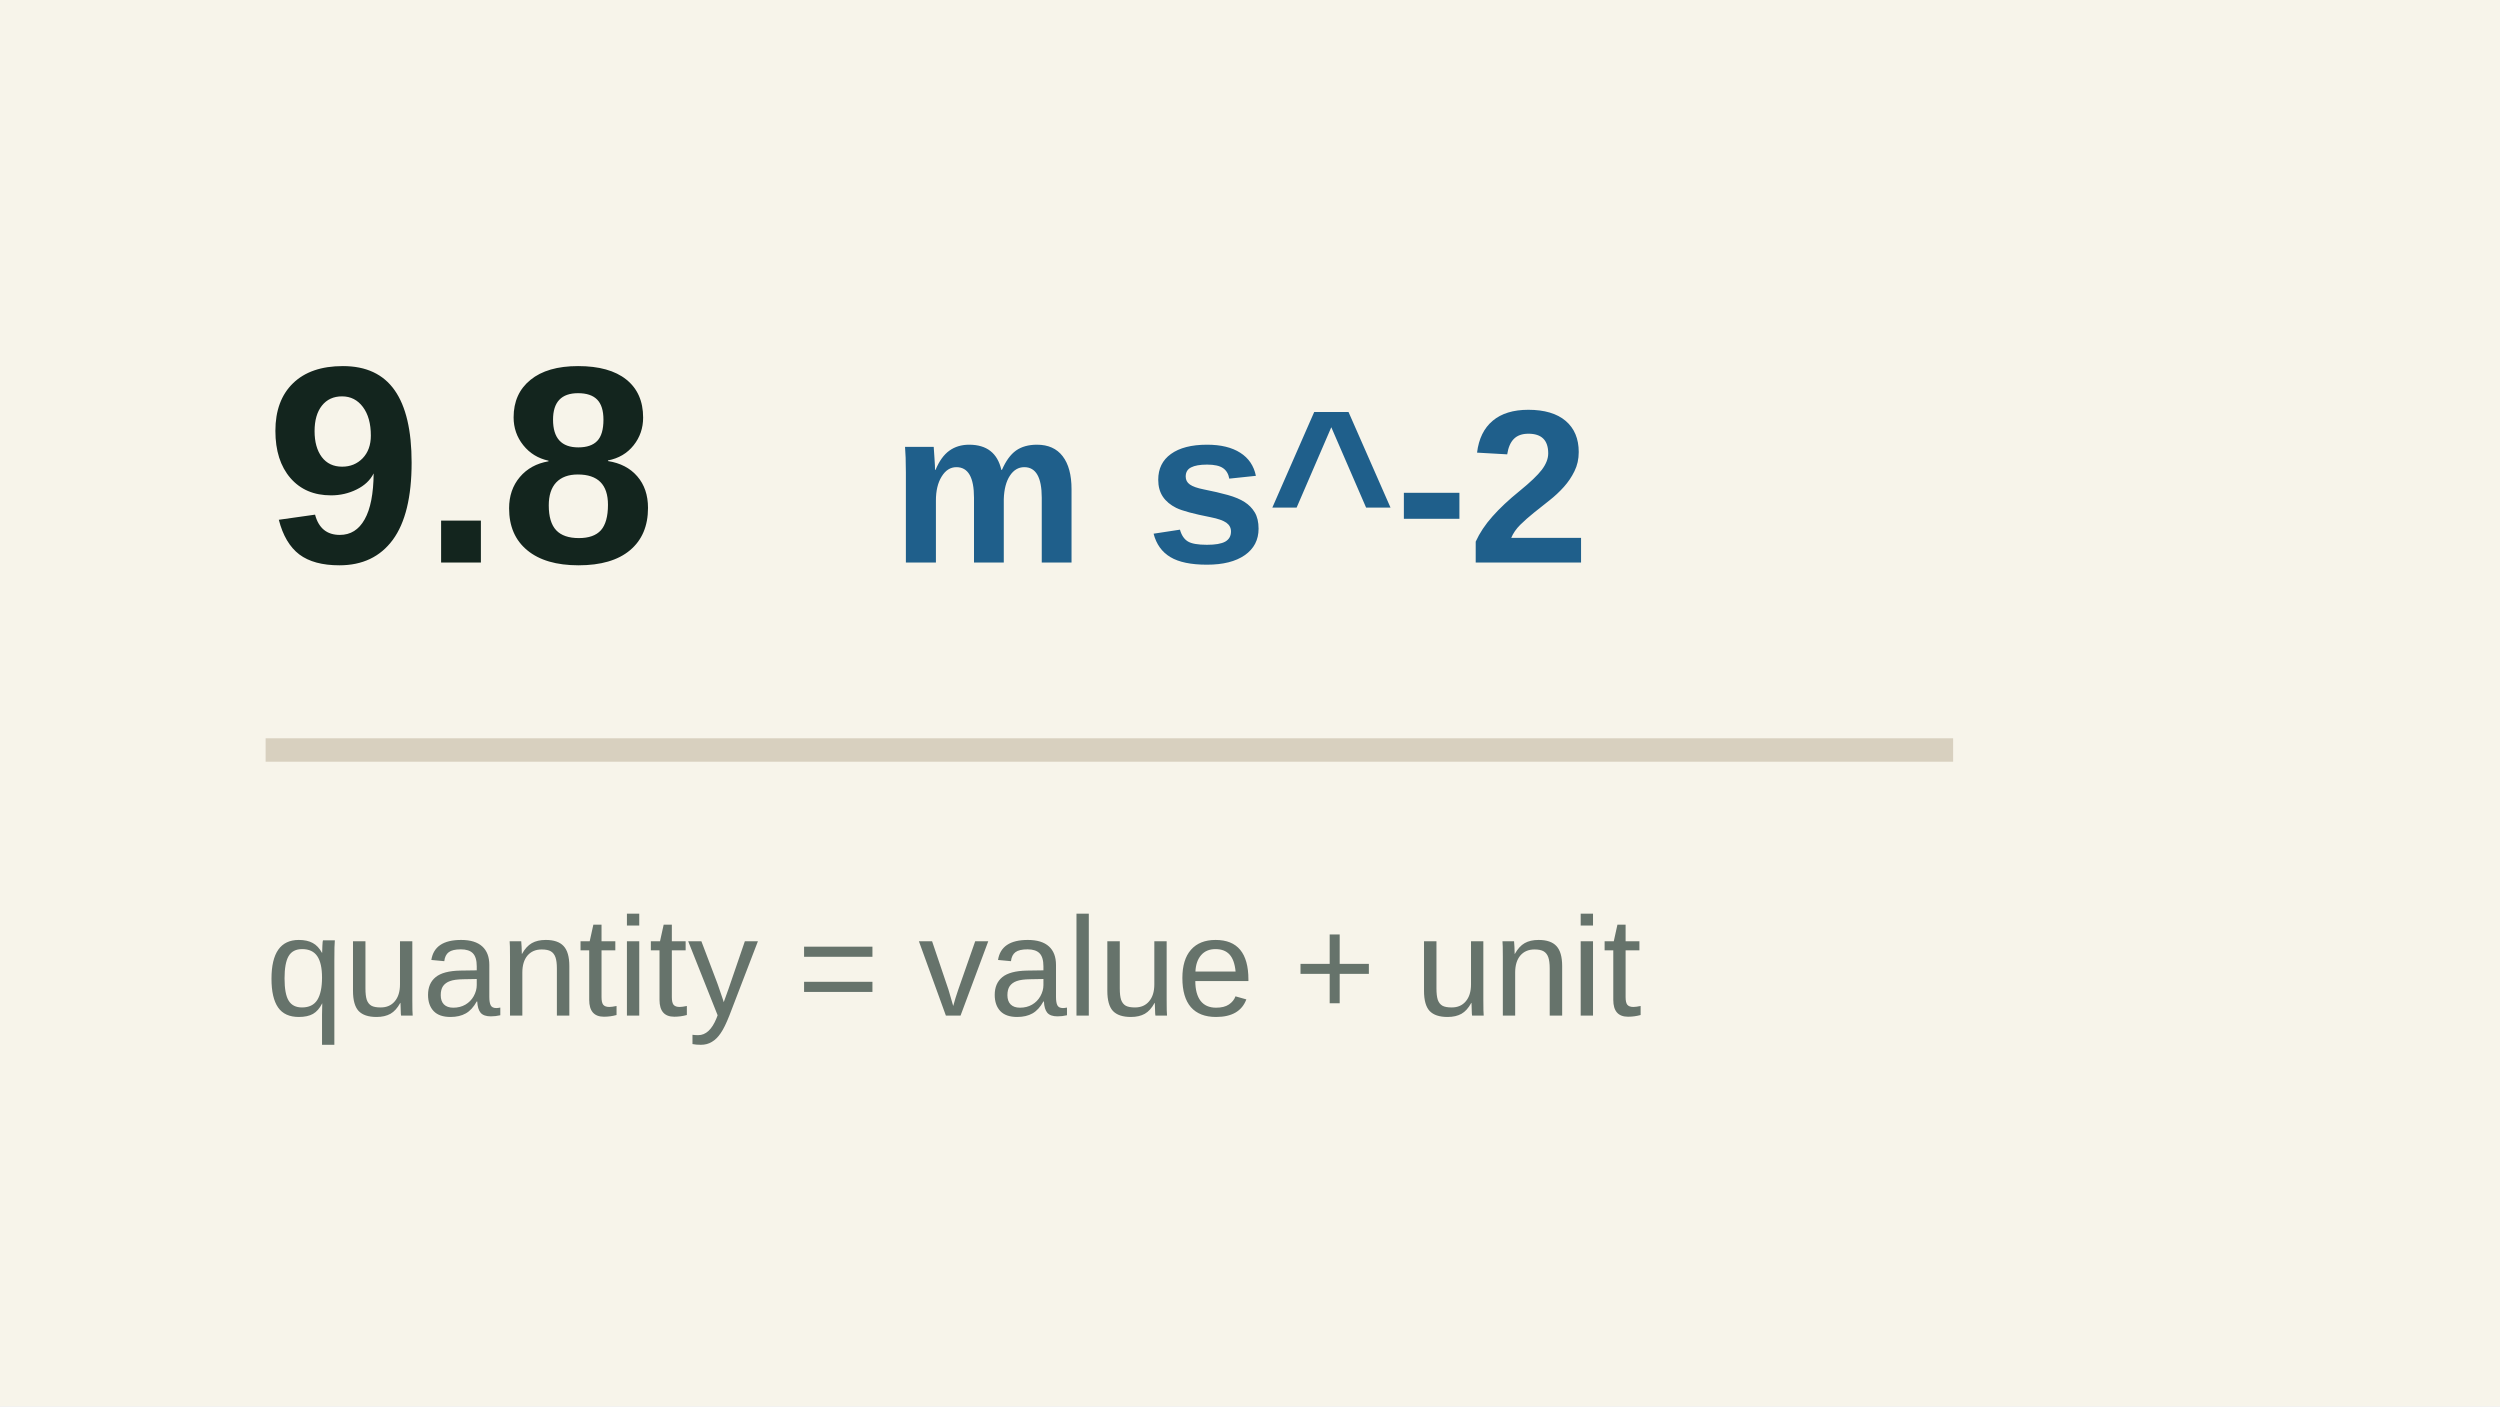
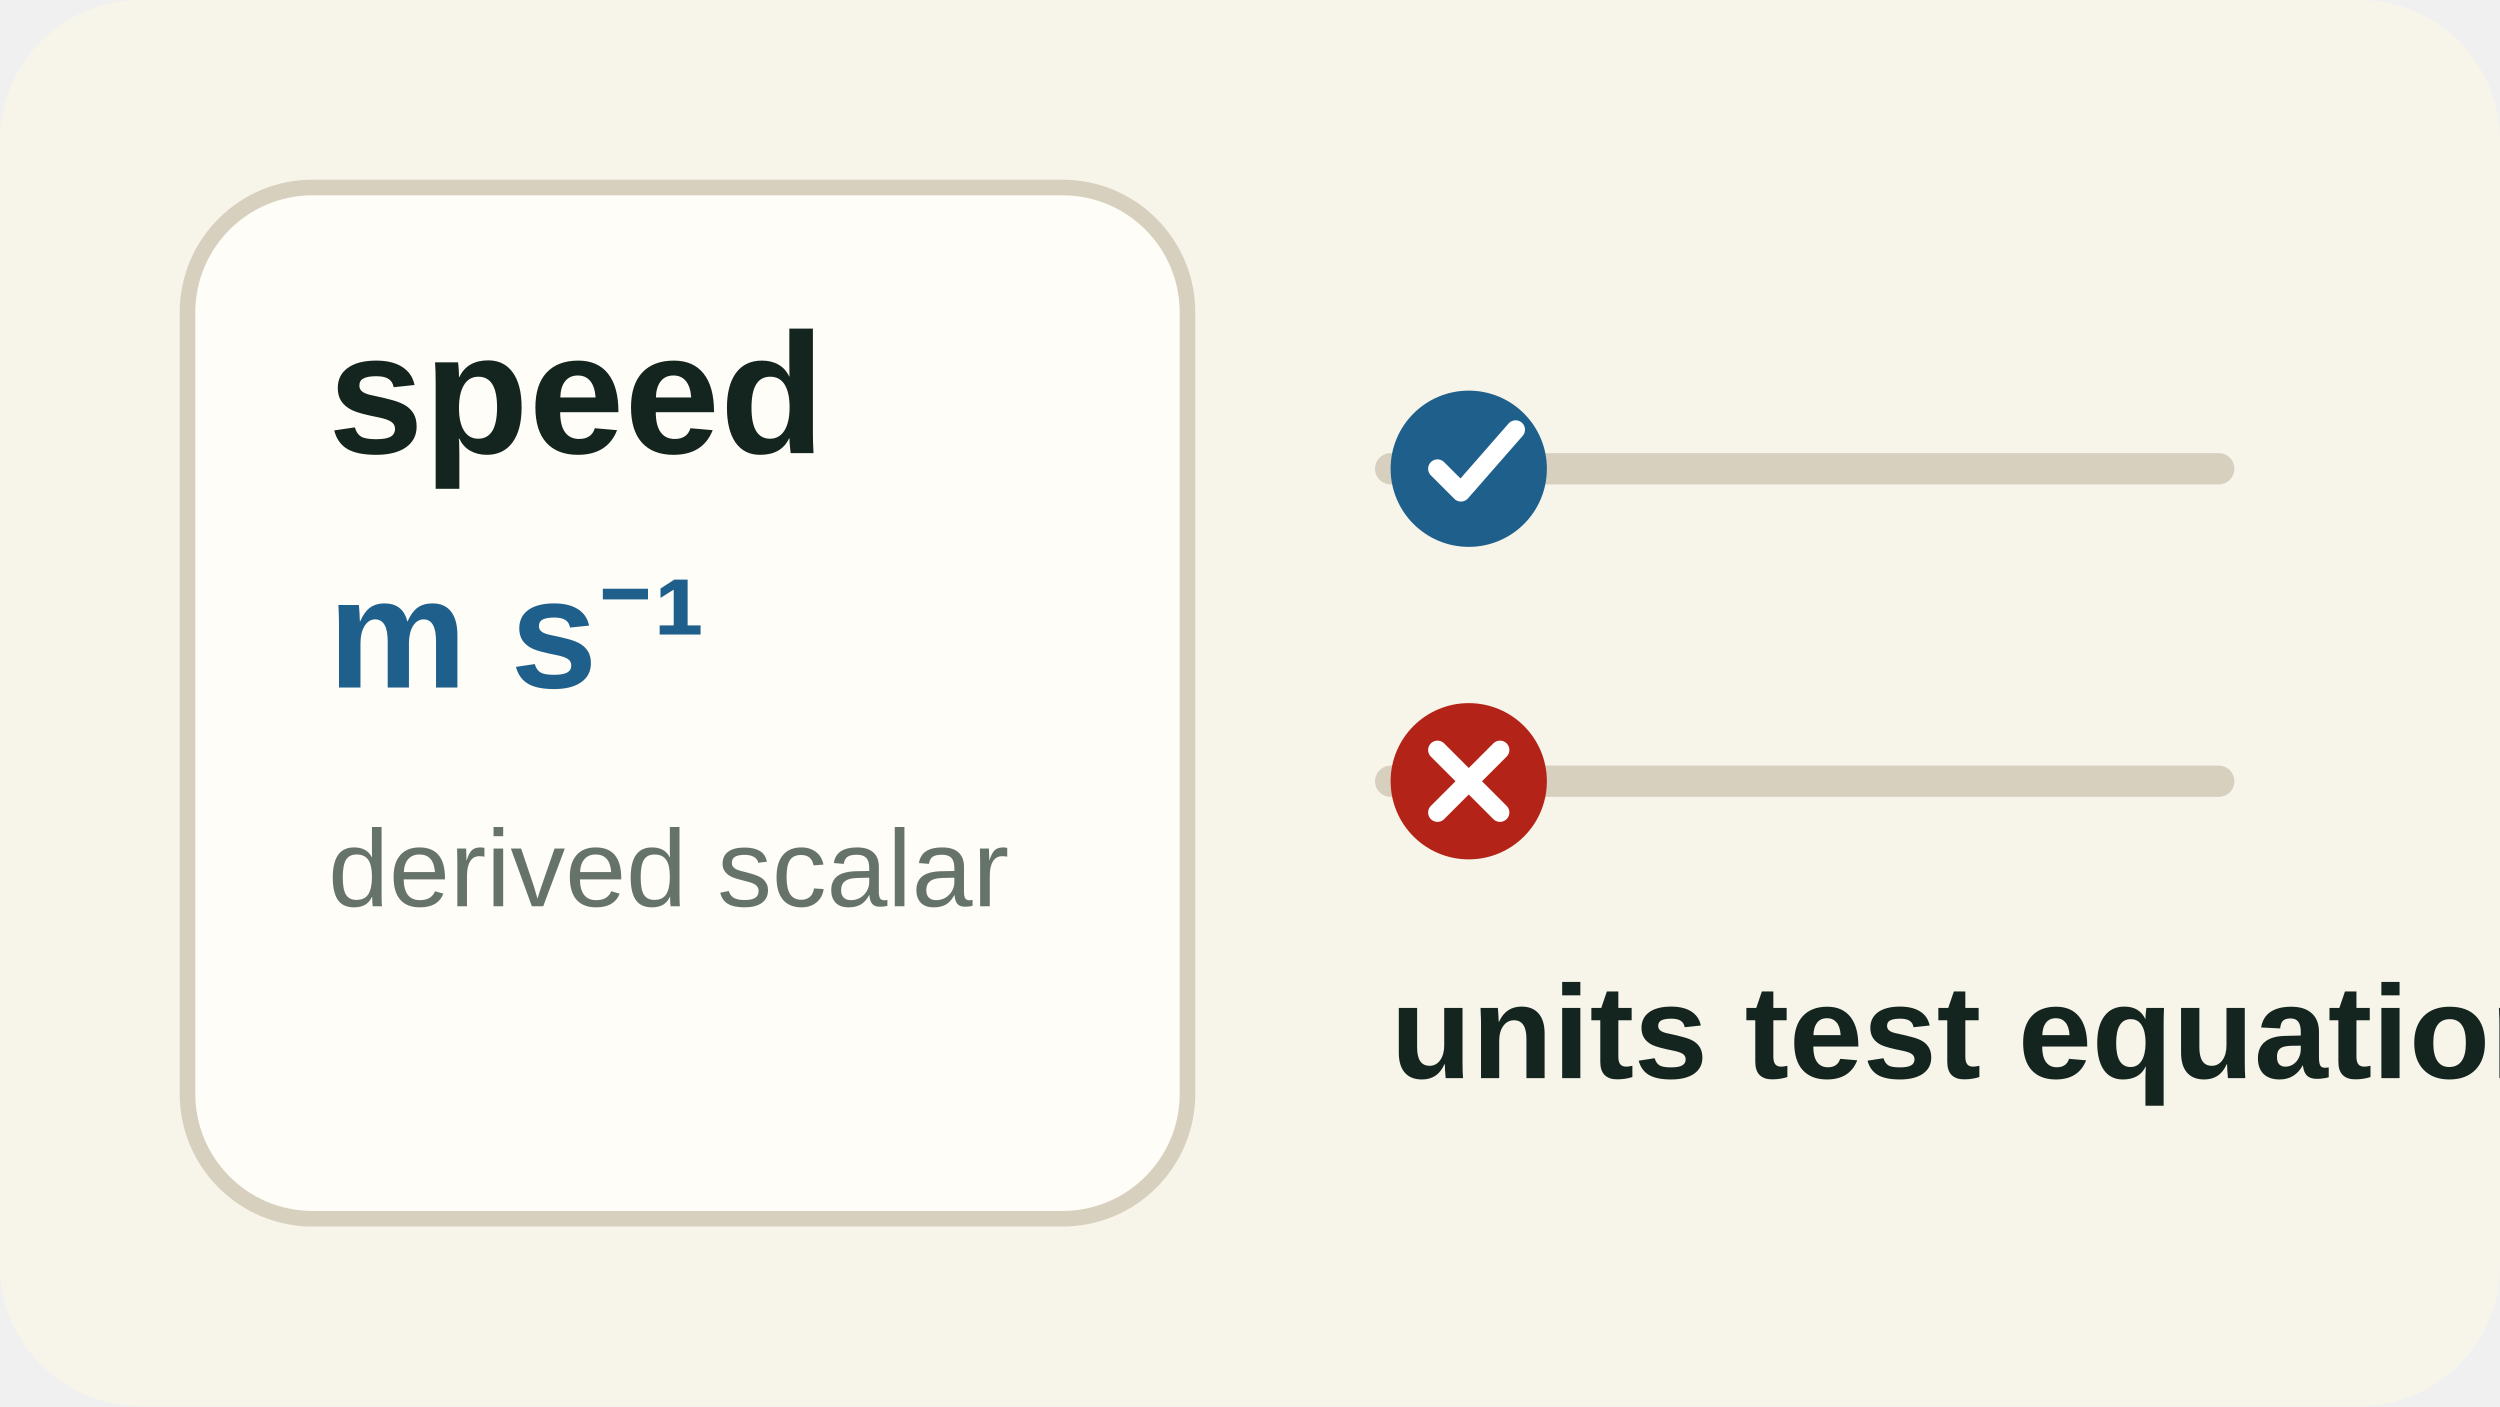
- <svg xmlns="http://www.w3.org/2000/svg" viewBox="0 0 320 180" role="img" aria-label="Units thumbnail">
-   <rect width="320" height="180" fill="#f7f4ea" />
-   <text x="34" y="72" fill="#13251e" font-family="Arial, sans-serif" font-size="36" font-weight="700">9.8</text>
-   <text x="114" y="72" fill="#1f5f8b" font-family="Arial, sans-serif" font-size="28" font-weight="700">m s^-2</text>
-   <line x1="34" x2="250" y1="96" y2="96" stroke="#d8d0bf" stroke-width="3" />
-   <text x="34" y="130" fill="#66736b" font-family="Arial, sans-serif" font-size="18">quantity = value + unit</text>
+ <svg xmlns="http://www.w3.org/2000/svg" viewBox="0 0 320 180" role="img" aria-label="Unit classification lab thumbnail">
+   <rect width="320" height="180" rx="18" fill="#f7f4ea" />
+   <rect x="24" y="24" width="128" height="132" rx="16" fill="#fffdf7" stroke="#d8d0bf" stroke-width="2" />
+   <text x="42" y="58" fill="#13251e" font-family="Arial, sans-serif" font-size="22" font-weight="700">speed</text>
+   <text x="42" y="88" fill="#1f5f8b" font-family="Arial, sans-serif" font-size="20" font-weight="700">m s⁻¹</text>
+   <text x="42" y="116" fill="#66736b" font-family="Arial, sans-serif" font-size="14">derived scalar</text>
+   <path d="M178 60h106M178 100h106" stroke="#d8d0bf" stroke-width="4" stroke-linecap="round" />
+   <circle cx="188" cy="60" r="10" fill="#1f5f8b" />
+   <path d="M184 60l3 3 7-8" fill="none" stroke="#fff" stroke-width="2.4" stroke-linecap="round" stroke-linejoin="round" />
+   <circle cx="188" cy="100" r="10" fill="#b42318" />
+   <path d="M184 96l8 8M192 96l-8 8" stroke="#fff" stroke-width="2.4" stroke-linecap="round" />
+   <text x="178" y="138" fill="#13251e" font-family="Arial, sans-serif" font-size="17" font-weight="700">units test equations</text>
</svg>
